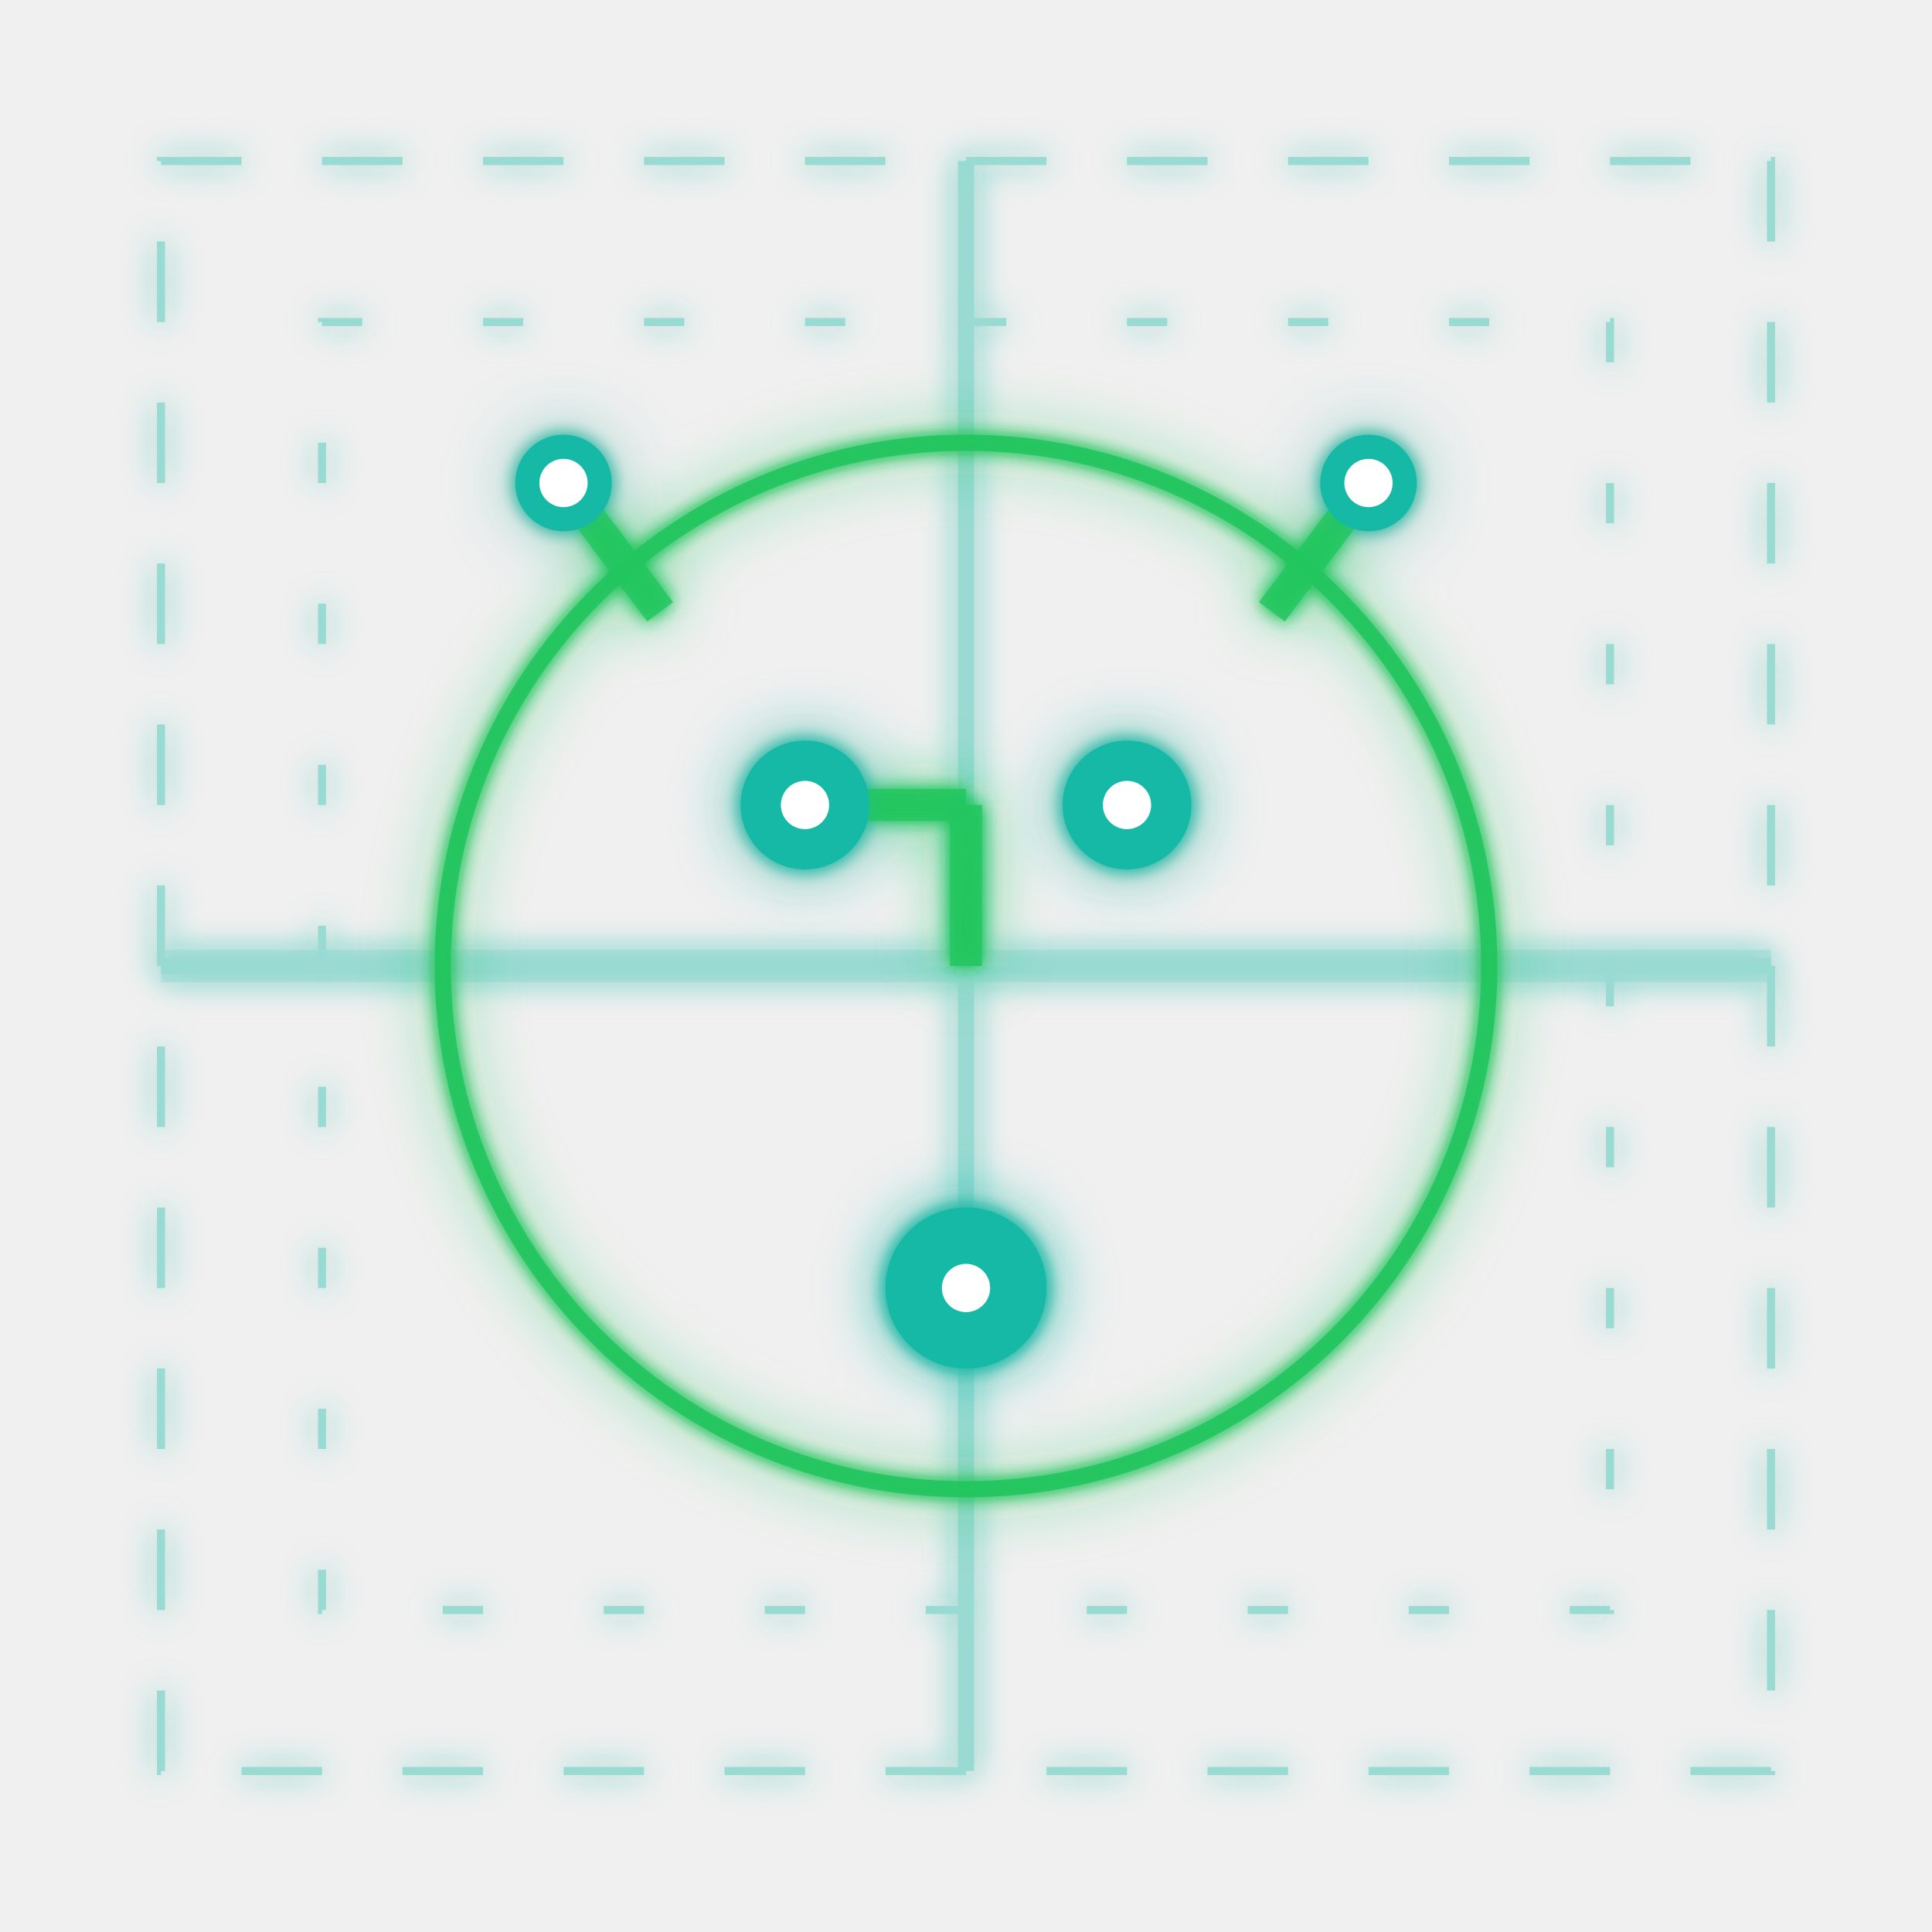
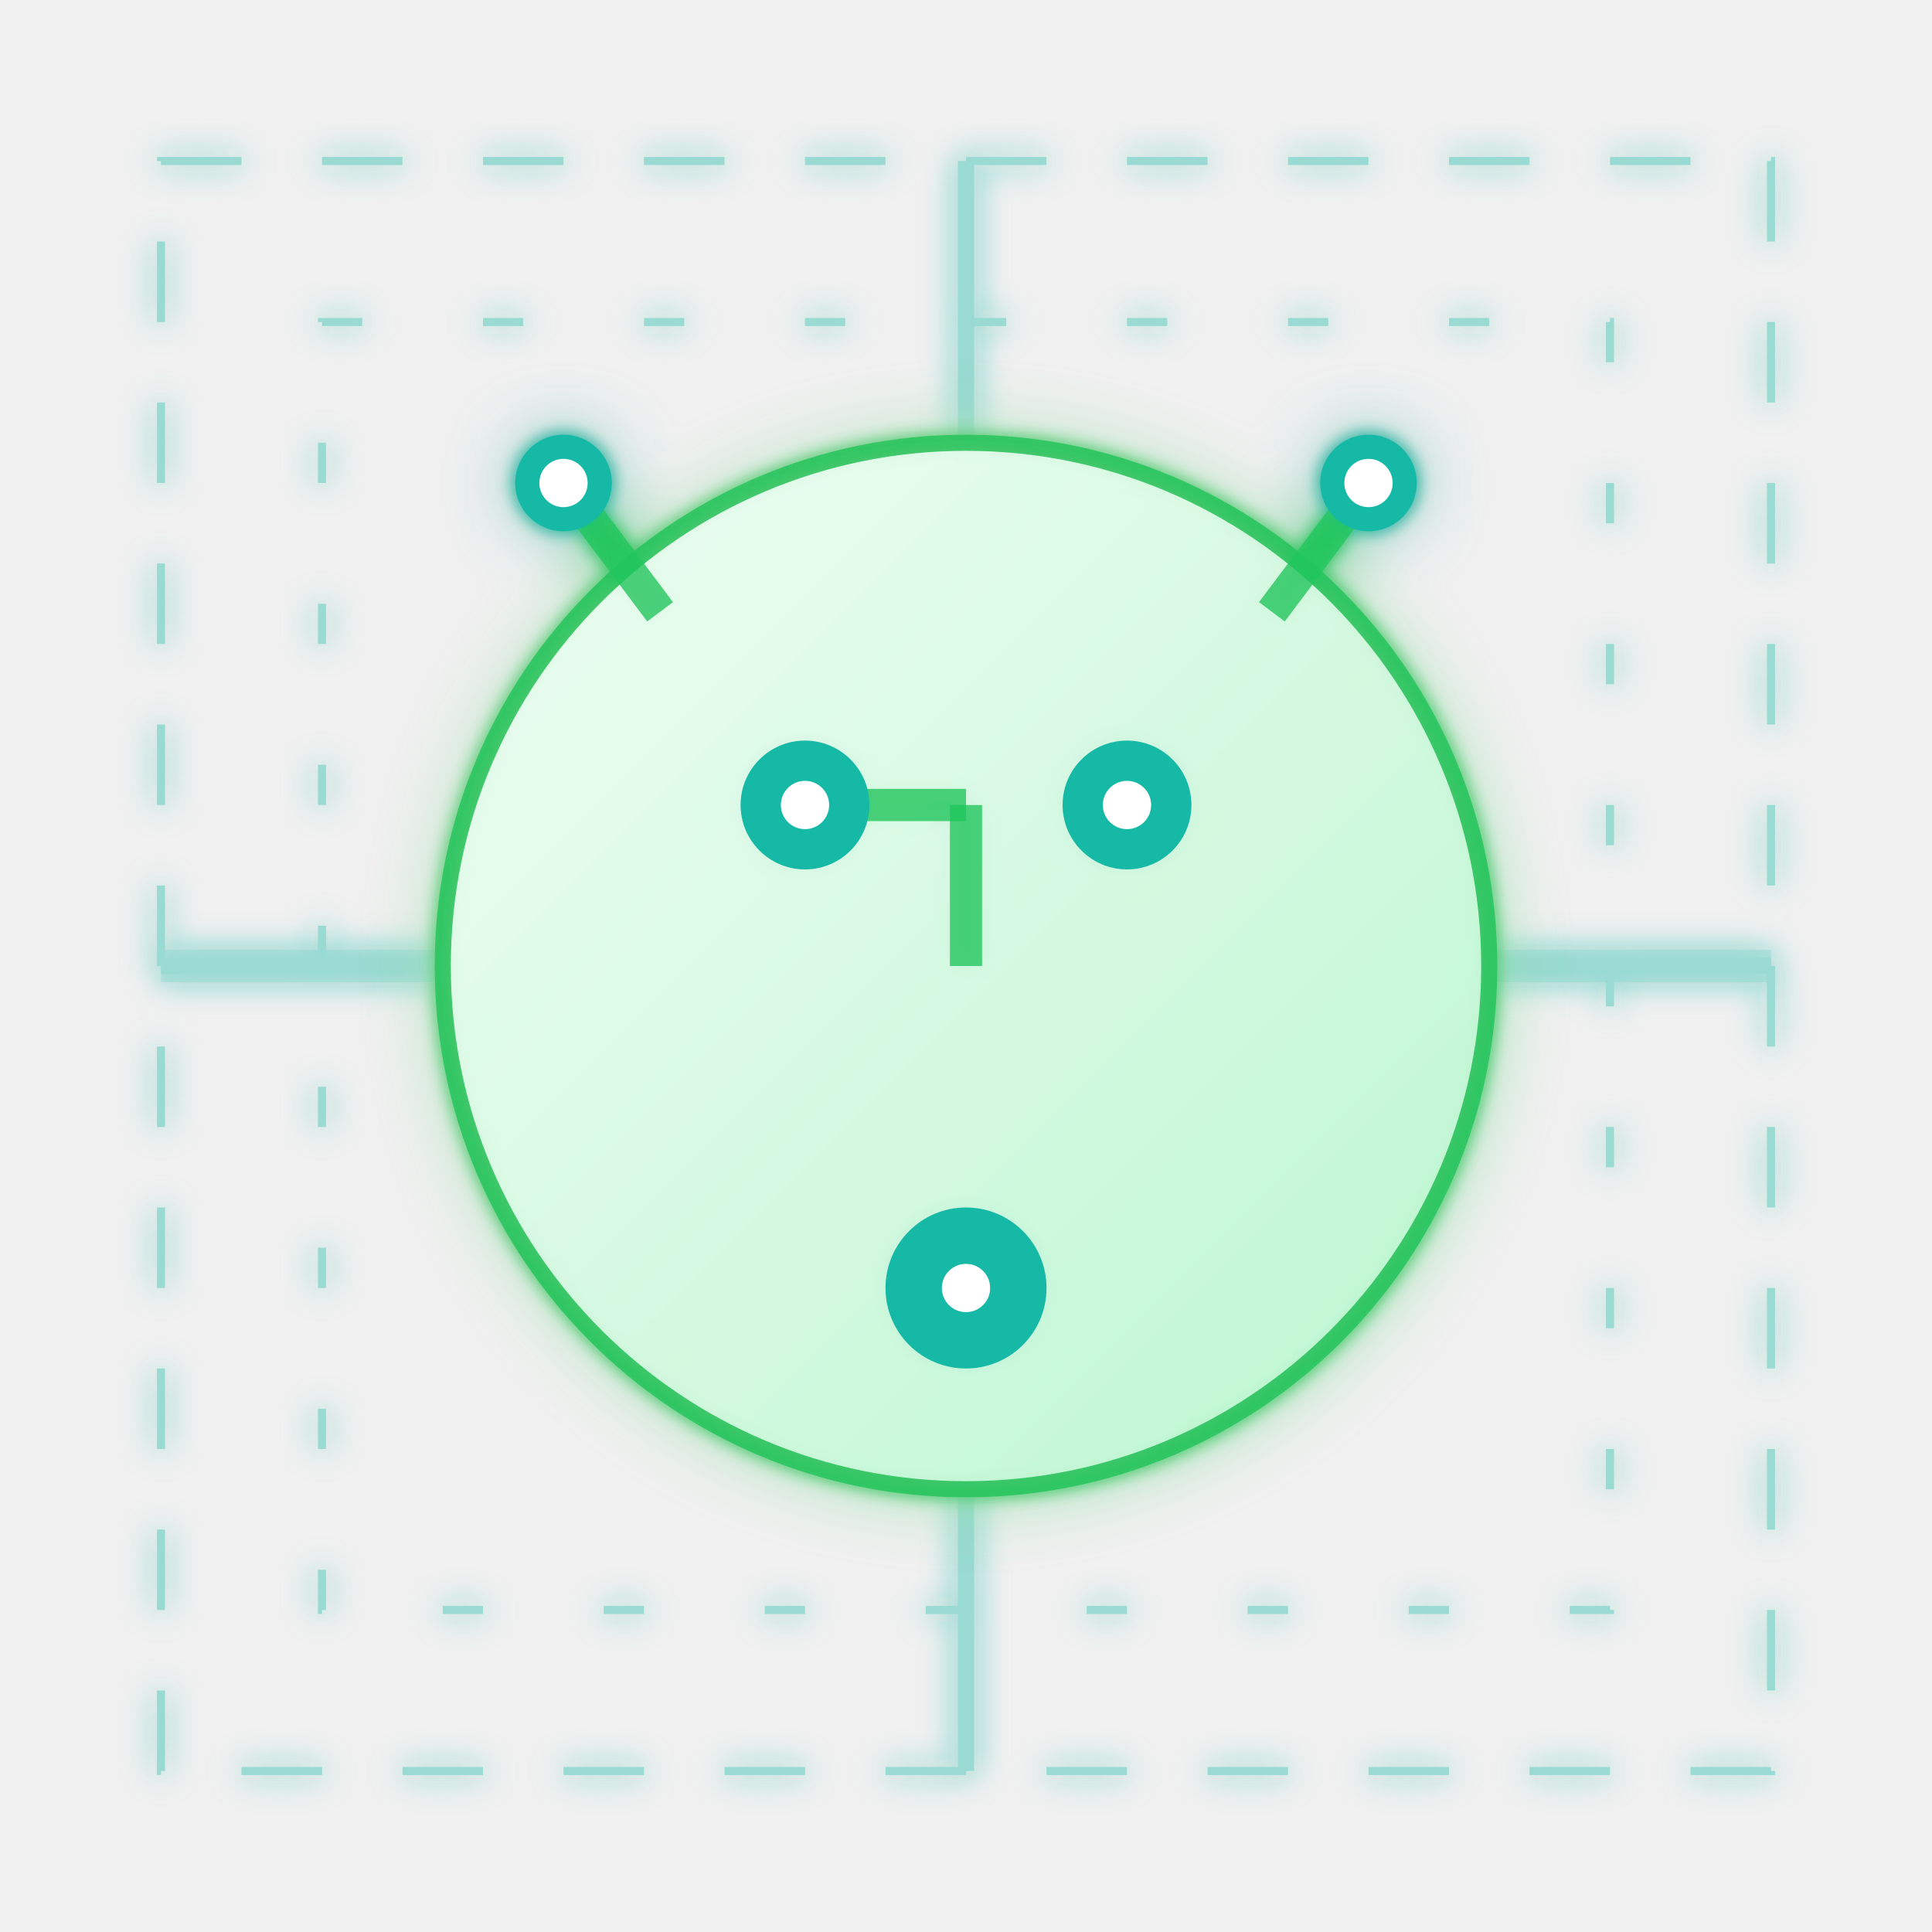
<svg xmlns="http://www.w3.org/2000/svg" viewBox="0 0 240 240" class="w-full h-full">
  <style>body { font-family: system-ui, -apple-system, sans-serif; transition: background-color 0.5s, color 0.5s; }
    /* 全局星座基础动画 */
    .node-fire { animation: f-flicker 0.2s infinite alternate; }
    .line-fire { stroke-dasharray: 10 10; animation: f-flow 1s linear infinite; }
    .node-air { animation: a-pulse 1s infinite alternate; }

    /* 水象专属强化 */
    .wrap-water { animation: w-float 4s ease-in-out infinite alternate; }
    .node-water { animation: w-glow 1.5s ease-in-out infinite alternate; }
    .line-water { stroke-dasharray: 12 24; animation: w-flow 2s linear infinite; }
    .node-water-ripple { animation: w-ripple 2s infinite cubic-bezier(0.4, 0, 0.2, 1); }

    /* 土象专属强化 */
    .node-earth { animation: e-pulse 2s cubic-bezier(0.4, 0, 0.6, 1) infinite; }
    .line-earth { stroke-dasharray: 20 40; animation: e-flow 2s linear infinite; }
    .e-scan-line { animation: e-scan 3s linear infinite; }
    .e-rot-box { transform-origin: 120px 120px; animation: e-rot 10s cubic-bezier(0.68, -0.55, 0.265, 1.55) infinite; }

    @keyframes f-flicker { 0% { opacity: 0.6; transform: scale(0.9); } 100% { opacity: 1; transform: scale(1.2); } }
    @keyframes f-flow { 100% { stroke-dashoffset: -20; } }
    @keyframes a-pulse { 0% { opacity: 0.4; transform: scale(0.8); } 100% { opacity: 1; transform: scale(1.5); filter: brightness(1.5); } }

    /* 新增水象/土象关键帧 */
    @keyframes w-float { 0% { transform: translateY(-5px); } 100% { transform: translateY(5px); } }
    @keyframes w-glow { 0% { opacity: 0.5; transform: scale(0.8); } 100% { opacity: 1; transform: scale(1.3); filter: brightness(1.3); } }
    @keyframes w-ripple { 0% { r: 5px; opacity: 1; stroke-width: 4; } 100% { r: 35px; opacity: 0; stroke-width: 0; } }
    @keyframes w-flow { 100% { stroke-dashoffset: -36; } }

    @keyframes e-pulse { 0%, 100% { opacity: 1; transform: scale(1); } 50% { opacity: 0.4; transform: scale(0.6); } }
    @keyframes e-flow { 100% { stroke-dashoffset: -60; } }
    @keyframes e-scan { 0% { transform: translateY(-100px); opacity: 0; } 10%, 90% { opacity: 1; } 100% { transform: translateY(100px); opacity: 0; } }
    @keyframes e-rot { 100% { transform: rotate(90deg); } }
</style>
  <defs>
    <filter id="glow-neon-d" x="-50%" y="-50%" width="200%" height="200%">
      <feGaussianBlur stdDeviation="4" result="blur" />
      <feMerge>
        <feMergeNode in="blur" />
        <feMergeNode in="SourceGraphic" />
      </feMerge>
    </filter>
    <filter id="glow-intense-d" x="-50%" y="-50%" width="200%" height="200%">
      <feGaussianBlur stdDeviation="8" result="b1" />
      <feGaussianBlur stdDeviation="3" result="b2" />
      <feMerge>
        <feMergeNode in="b1" />
        <feMergeNode in="b2" />
        <feMergeNode in="SourceGraphic" />
      </feMerge>
    </filter>
    <filter id="glow-neon-l" x="-50%" y="-50%" width="200%" height="200%">
      <feDropShadow dx="0" dy="3" stdDeviation="4" flood-color="#000" flood-opacity="0.2" result="shadow" />
      <feGaussianBlur in="SourceGraphic" stdDeviation="2" result="glow" />
      <feMerge>
        <feMergeNode in="shadow" />
        <feMergeNode in="glow" />
        <feMergeNode in="SourceGraphic" />
      </feMerge>
    </filter>
    <filter id="glow-intense-l" x="-50%" y="-50%" width="200%" height="200%">
      <feDropShadow dx="0" dy="5" stdDeviation="6" flood-color="#000" flood-opacity="0.25" result="shadow" />
      <feGaussianBlur in="SourceGraphic" stdDeviation="4" result="b1" />
      <feGaussianBlur in="SourceGraphic" stdDeviation="1" result="b2" />
      <feMerge>
        <feMergeNode in="shadow" />
        <feMergeNode in="b1" />
        <feMergeNode in="b2" />
        <feMergeNode in="SourceGraphic" />
      </feMerge>
    </filter>
    <linearGradient id="bg-supreme-d" x1="0%" y1="0%" x2="100%" y2="100%">
      <stop offset="0%" stop-color="#2a2d3e" />
      <stop offset="100%" stop-color="#0a0a0f" />
    </linearGradient>
    <linearGradient id="bg-supreme-l" x1="0%" y1="0%" x2="100%" y2="100%">
      <stop offset="0%" stop-color="#ffffff" />
      <stop offset="100%" stop-color="#cbd5e1" />
    </linearGradient>
    <linearGradient id="bg-void-d" x1="0%" y1="0%" x2="100%" y2="100%">
      <stop offset="0%" stop-color="#1a0033" />
      <stop offset="50%" stop-color="#05000a" />
      <stop offset="100%" stop-color="#000000" />
    </linearGradient>
    <linearGradient id="bg-void-l" x1="0%" y1="0%" x2="100%" y2="100%">
      <stop offset="0%" stop-color="#312e81" />
      <stop offset="50%" stop-color="#0f172a" />
      <stop offset="100%" stop-color="#020617" />
    </linearGradient>
    <linearGradient id="bg-ice-d" x1="0%" y1="0%" x2="100%" y2="100%">
      <stop offset="0%" stop-color="#002244" />
      <stop offset="100%" stop-color="#000a1a" />
    </linearGradient>
    <linearGradient id="bg-ice-l" x1="0%" y1="0%" x2="100%" y2="100%">
      <stop offset="0%" stop-color="#e0f2fe" />
      <stop offset="100%" stop-color="#7dd3fc" />
    </linearGradient>
    <linearGradient id="bg-gold-d" x1="0%" y1="0%" x2="100%" y2="100%">
      <stop offset="0%" stop-color="#4a3b1c" />
      <stop offset="100%" stop-color="#1a140a" />
    </linearGradient>
    <linearGradient id="bg-gold-l" x1="0%" y1="0%" x2="100%" y2="100%">
      <stop offset="0%" stop-color="#fef3c7" />
      <stop offset="100%" stop-color="#fbbf24" />
    </linearGradient>
    <linearGradient id="bg-moon-d" x1="0%" y1="0%" x2="100%" y2="100%">
      <stop offset="0%" stop-color="#334155" />
      <stop offset="100%" stop-color="#0f172a" />
    </linearGradient>
    <linearGradient id="bg-moon-l" x1="0%" y1="0%" x2="100%" y2="100%">
      <stop offset="0%" stop-color="#f8fafc" />
      <stop offset="100%" stop-color="#94a3b8" />
    </linearGradient>
    <linearGradient id="bg-omega-d" x1="0%" y1="0%" x2="100%" y2="100%">
      <stop offset="0%" stop-color="#4a0000" />
      <stop offset="100%" stop-color="#1a0000" />
    </linearGradient>
    <linearGradient id="bg-omega-l" x1="0%" y1="0%" x2="100%" y2="100%">
      <stop offset="0%" stop-color="#fee2e2" />
      <stop offset="100%" stop-color="#f87171" />
    </linearGradient>
    <linearGradient id="bg-matrix-d" x1="0%" y1="0%" x2="100%" y2="100%">
      <stop offset="0%" stop-color="#003311" />
      <stop offset="100%" stop-color="#001100" />
    </linearGradient>
    <linearGradient id="bg-matrix-l" x1="0%" y1="0%" x2="100%" y2="100%">
      <stop offset="0%" stop-color="#dcfce7" />
      <stop offset="100%" stop-color="#4ade80" />
    </linearGradient>
    <linearGradient id="bg-platinum-d" x1="0%" y1="0%" x2="100%" y2="100%">
      <stop offset="0%" stop-color="#475569" />
      <stop offset="100%" stop-color="#1e293b" />
    </linearGradient>
    <linearGradient id="bg-platinum-l" x1="0%" y1="0%" x2="100%" y2="100%">
      <stop offset="0%" stop-color="#ffffff" />
      <stop offset="100%" stop-color="#94a3b8" />
    </linearGradient>
    <linearGradient id="bg-nebula-d" x1="0%" y1="0%" x2="100%" y2="100%">
      <stop offset="0%" stop-color="#581c87" />
      <stop offset="50%" stop-color="#831843" />
      <stop offset="100%" stop-color="#171717" />
    </linearGradient>
    <linearGradient id="bg-nebula-l" x1="0%" y1="0%" x2="100%" y2="100%">
      <stop offset="0%" stop-color="#f3e8ff" />
      <stop offset="50%" stop-color="#fbcfe8" />
      <stop offset="100%" stop-color="#cbd5e1" />
    </linearGradient>
    <linearGradient id="bg-aegis-d" x1="0%" y1="0%" x2="100%" y2="100%">
      <stop offset="0%" stop-color="#0f172a" />
      <stop offset="100%" stop-color="#020617" />
    </linearGradient>
    <linearGradient id="bg-aegis-l" x1="0%" y1="0%" x2="100%" y2="100%">
      <stop offset="0%" stop-color="#f1f5f9" />
      <stop offset="100%" stop-color="#94a3b8" />
    </linearGradient>
    <linearGradient id="bg-reactor-d" x1="0%" y1="0%" x2="100%" y2="100%">
      <stop offset="0%" stop-color="#14532d" />
      <stop offset="100%" stop-color="#052e16" />
    </linearGradient>
    <linearGradient id="bg-reactor-l" x1="0%" y1="0%" x2="100%" y2="100%">
      <stop offset="0%" stop-color="#dcfce7" />
      <stop offset="100%" stop-color="#4ade80" />
    </linearGradient>
    <linearGradient id="bg-tactical-d" x1="0%" y1="0%" x2="100%" y2="100%">
      <stop offset="0%" stop-color="#450a0a" />
      <stop offset="100%" stop-color="#2a0000" />
    </linearGradient>
    <linearGradient id="bg-tactical-l" x1="0%" y1="0%" x2="100%" y2="100%">
      <stop offset="0%" stop-color="#fee2e2" />
      <stop offset="100%" stop-color="#f87171" />
    </linearGradient>
    <linearGradient id="bg-arcane-d" x1="0%" y1="0%" x2="100%" y2="100%">
      <stop offset="0%" stop-color="#3b0764" />
      <stop offset="100%" stop-color="#17002e" />
    </linearGradient>
    <linearGradient id="bg-arcane-l" x1="0%" y1="0%" x2="100%" y2="100%">
      <stop offset="0%" stop-color="#f3e8ff" />
      <stop offset="100%" stop-color="#c084fc" />
+     </linearGradient>
+     <linearGradient id="bg-a-earth-l" x1="0%" y1="0%" x2="100%" y2="100%">
+       <stop offset="0%" stop-color="#f0fdf4" />
+       <stop offset="100%" stop-color="#bbf7d0" />
    </linearGradient>
  </defs>
  <g stroke="#14b8a6" fill="none" filter="url(#glow-neon-l)" opacity="0.4" style="transform-origin:120px 120px">
    <g class="e-rot-box">
      <rect x="20" y="20" width="200" height="200" stroke-width="1" stroke-dasharray="10 10" />
      <rect x="40" y="40" width="160" height="160" stroke-width="1" stroke-dasharray="5 15" />
    </g>
    <path d="M120 20v200M20 120h200" stroke-width="2" />
    <line x1="20" y1="120" x2="220" y2="120" stroke="#14b8a6" stroke-width="4" class="e-scan-line" opacity="0.6" />
  </g>
  <g class="" filter="url(#glow-intense-l)">
    <circle cx="120" cy="120" r="65" fill="url(#bg-a-earth-l)" opacity="0.9" stroke="#22c55e" stroke-width="2" />
    <line key="l0" x1="70" y1="60" x2="100" y2="100" stroke="#22c55e" stroke-width="4" class="line-earth" opacity="0.8" />
    <line key="l1" x1="170" y1="60" x2="140" y2="100" stroke="#22c55e" stroke-width="4" class="line-earth" opacity="0.8" />
    <line key="l2" x1="100" y1="100" x2="140" y2="100" stroke="#22c55e" stroke-width="4" class="line-earth" opacity="0.8" />
    <line key="l3" x1="120" y1="100" x2="120" y2="160" stroke="#22c55e" stroke-width="4" class="line-earth" opacity="0.8" />
    <g key="n0">
      <circle cx="70" cy="60" r="6" fill="#14b8a6" class="node-earth" style="animation-delay:0s" />
      <circle cx="70" cy="60" r="3" fill="#fff" />
    </g>
    <g key="n1">
      <circle cx="170" cy="60" r="6" fill="#14b8a6" class="node-earth" style="animation-delay:0.2s" />
      <circle cx="170" cy="60" r="3" fill="#fff" />
    </g>
    <g key="n2">
      <circle cx="100" cy="100" r="8" fill="#14b8a6" class="node-earth" style="animation-delay:0.4s" />
      <circle cx="100" cy="100" r="3" fill="#fff" />
    </g>
    <g key="n3">
      <circle cx="140" cy="100" r="8" fill="#14b8a6" class="node-earth" style="animation-delay:0.6s" />
      <circle cx="140" cy="100" r="3" fill="#fff" />
    </g>
    <g key="n4">
      <circle cx="120" cy="160" r="10" fill="#14b8a6" class="node-earth" style="animation-delay:0.8s" />
      <circle cx="120" cy="160" r="3" fill="#fff" />
    </g>
  </g>
  <style>@media(prefers-reduced-motion:reduce){*{animation:none!important;transition:none!important}}</style>
</svg>
